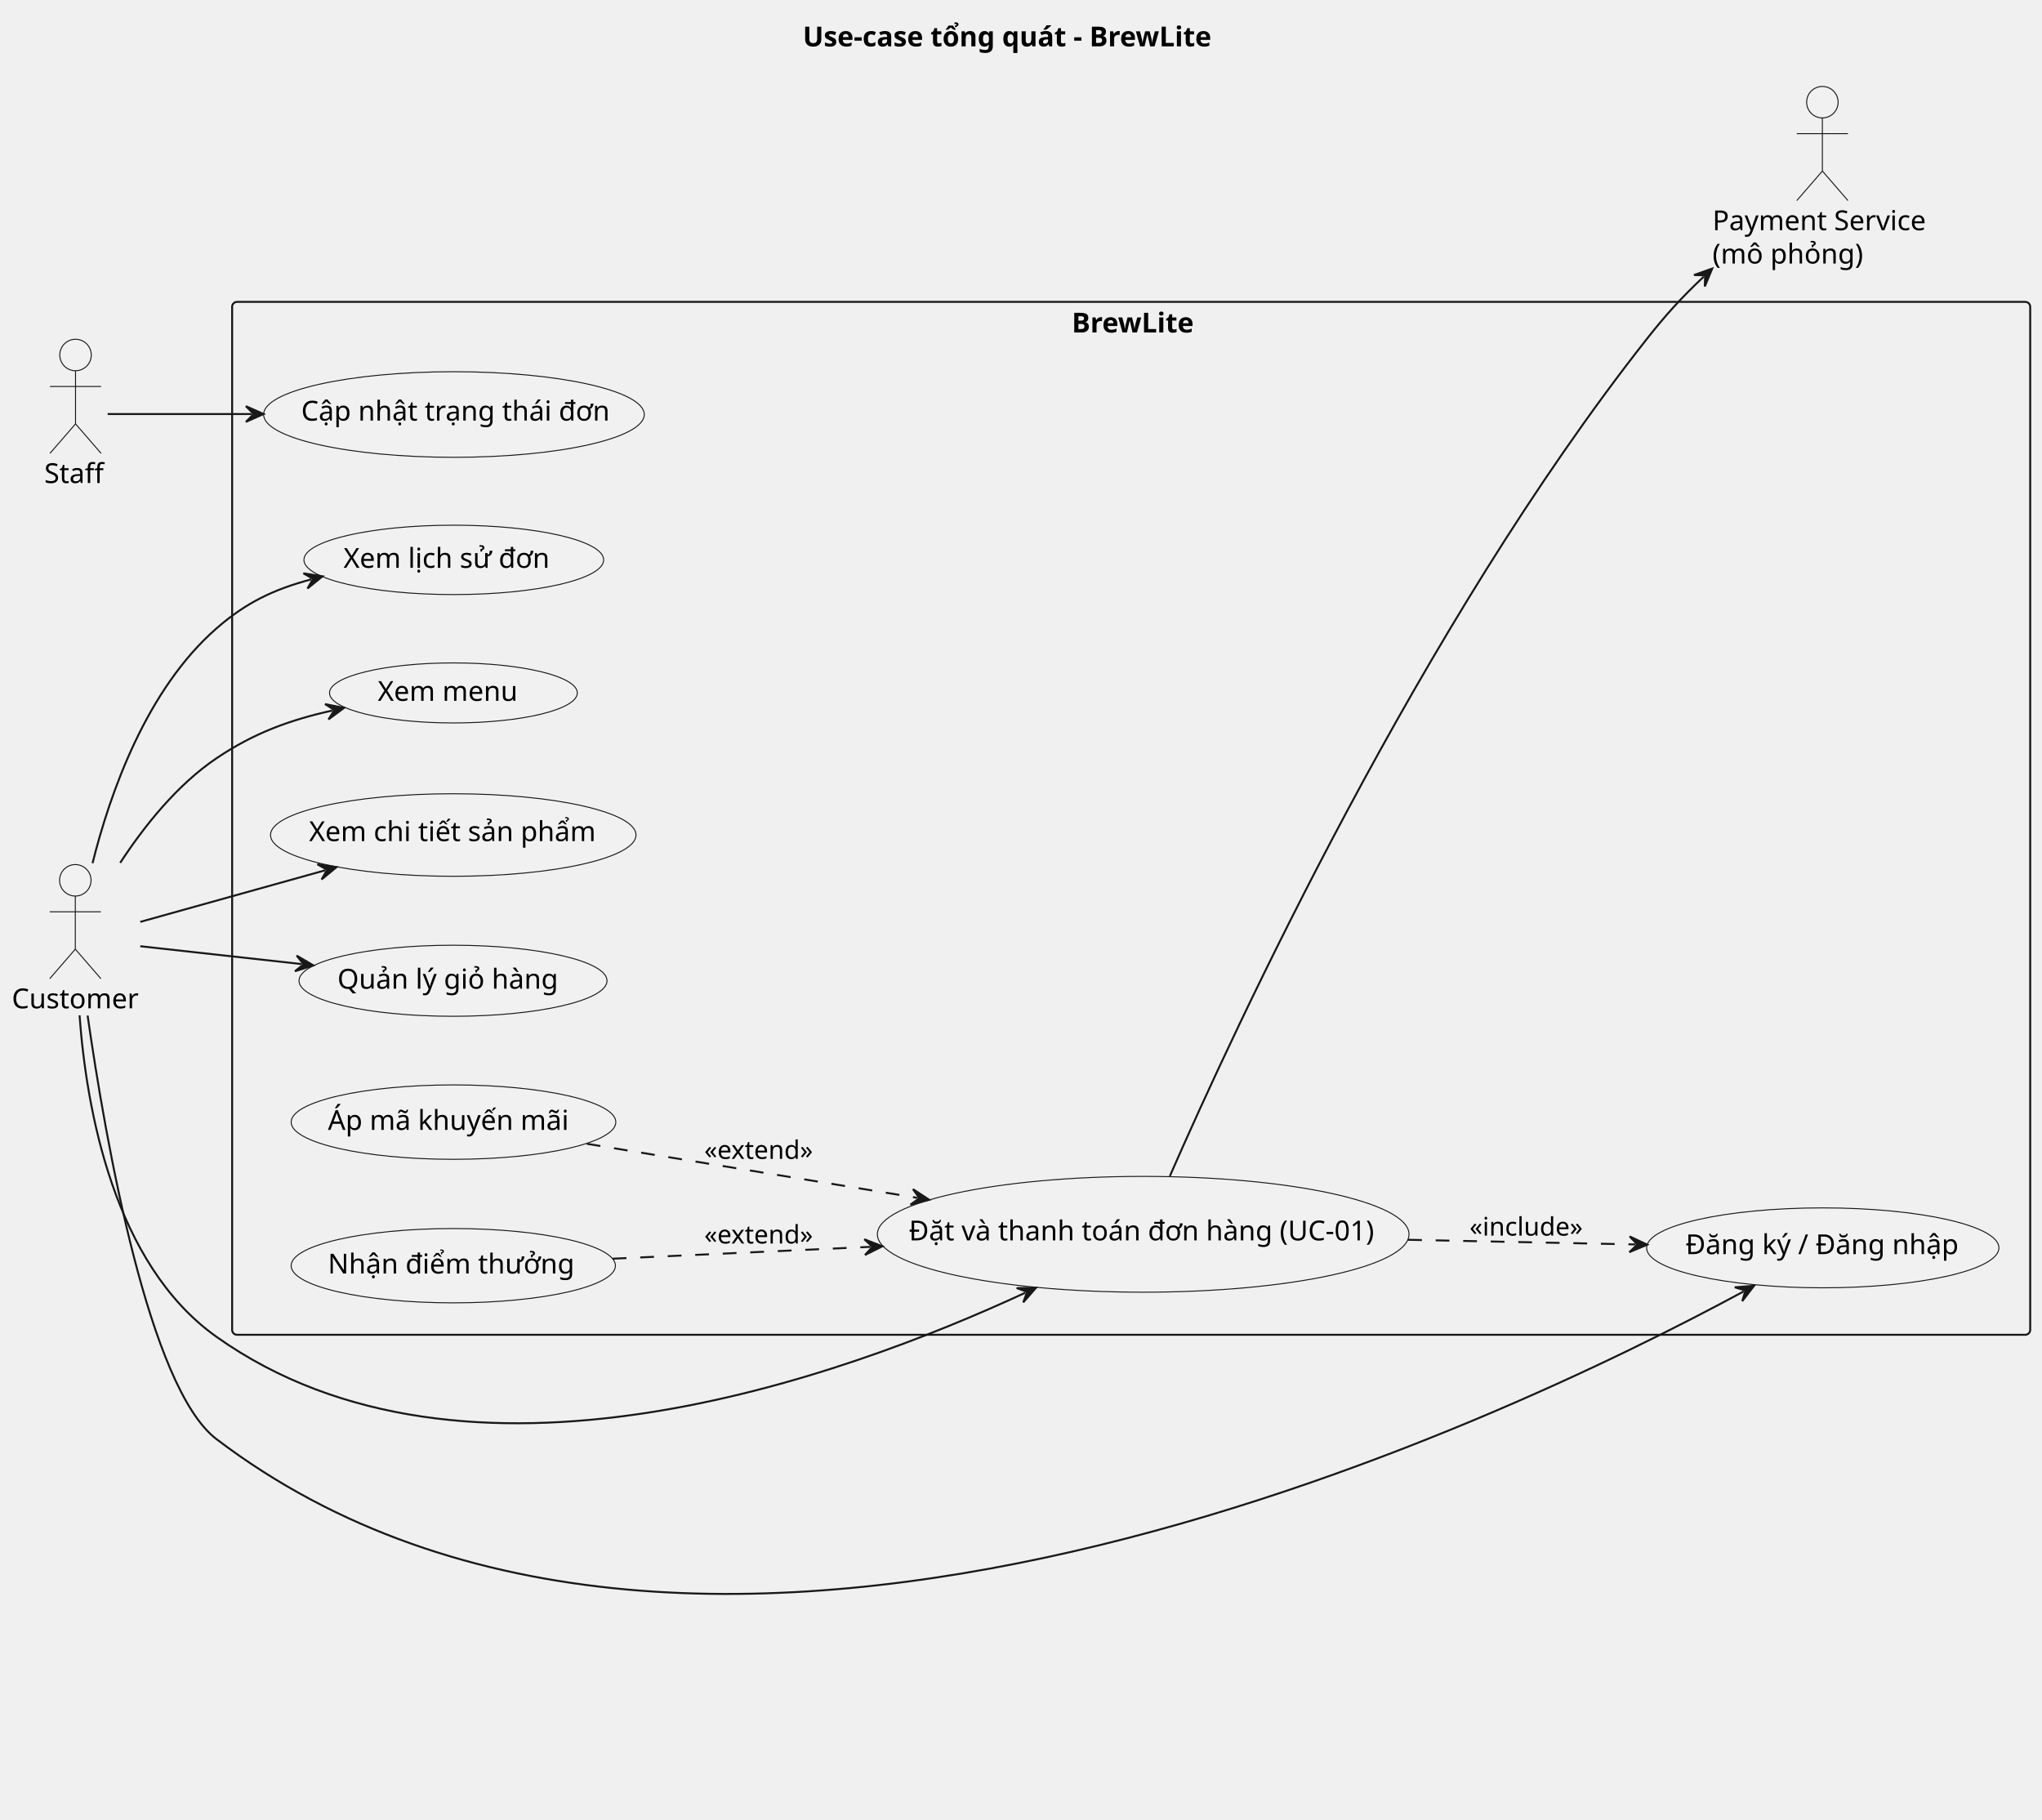
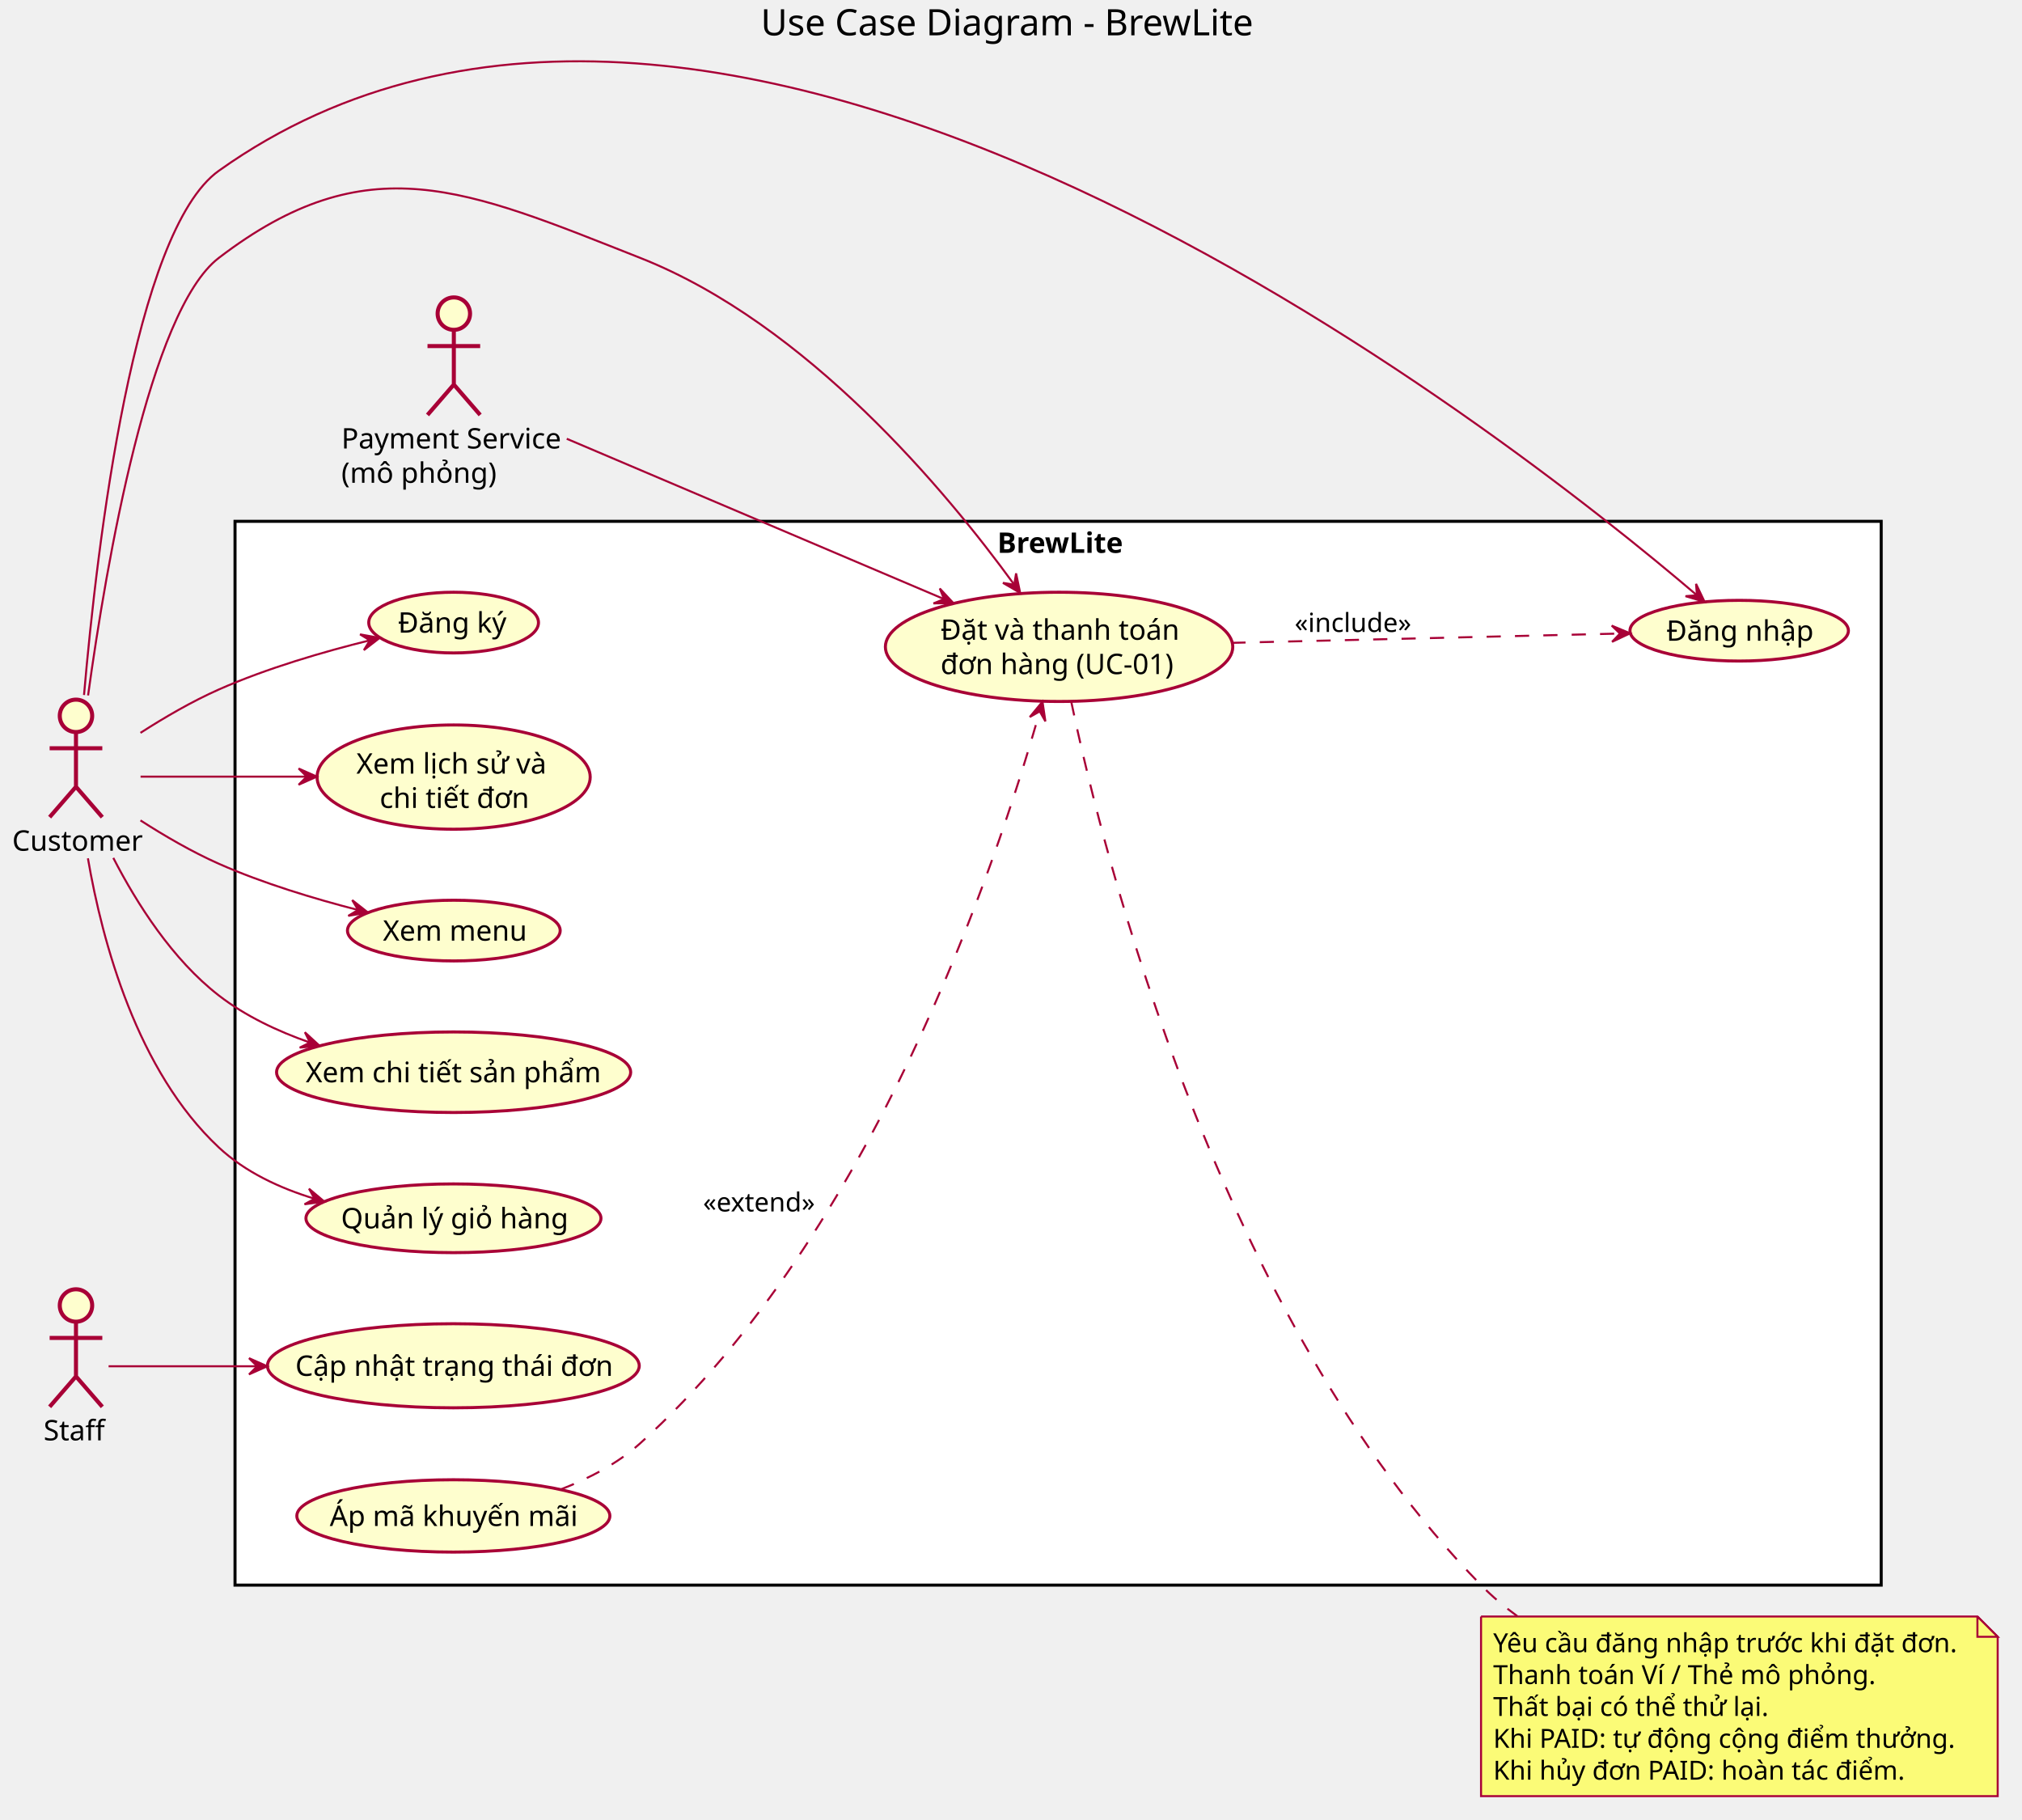
- <svg xmlns="http://www.w3.org/2000/svg" contentStyleType="text/css" height="925px" preserveAspectRatio="none" style="width:1038px;height:925px;background:#FFFFFF;" version="1.1" viewBox="0 0 1038 925" width="1038px" zoomAndPan="magnify">
+ <svg xmlns="http://www.w3.org/2000/svg" contentScriptType="application/ecmascript" contentStyleType="text/css" height="898px" preserveAspectRatio="none" style="width:998px;height:898px;" version="1.1" viewBox="0 0 998 898" width="998px" zoomAndPan="magnify">
  <defs />
  <g>
-     <text fill="#000000" font-family="sans-serif" font-size="14" font-weight="bold" lengthAdjust="spacing" textLength="207.785" x="408.107" y="23.562">Use-case tổng quát - BrewLite</text>
-     <g id="cluster_BrewLite">
-       <rect fill="none" height="525" rx="2.5" ry="2.5" style="stroke:#181818;stroke-width:1.0;" width="914" x="118" y="153.44" />
-       <text fill="#000000" font-family="sans-serif" font-size="14" font-weight="bold" lengthAdjust="spacing" textLength="60.382" x="544.809" y="169.002">BrewLite</text>
-     </g>
-     <g id="elem_UC_Menu">
-       <ellipse cx="230.478" cy="352.197" fill="#F1F1F1" rx="62.978" ry="15.257" style="stroke:#181818;stroke-width:0.5;" />
-       <text fill="#000000" font-family="sans-serif" font-size="14" lengthAdjust="spacing" textLength="70.889" x="192.033" y="356.228">Xem menu</text>
-     </g>
-     <g id="elem_UC_Detail">
-       <ellipse cx="230.401" cy="424.42" fill="#F1F1F1" rx="92.901" ry="20.98" style="stroke:#181818;stroke-width:0.5;" />
-       <text fill="#000000" font-family="sans-serif" font-size="14" lengthAdjust="spacing" textLength="146.603" x="157.099" y="427.512">Xem chi tiết sản phẩm</text>
-     </g>
-     <g id="elem_UC_Cart">
-       <ellipse cx="230.284" cy="498.496" fill="#F1F1F1" rx="78.284" ry="18.057" style="stroke:#181818;stroke-width:0.5;" />
-       <text fill="#000000" font-family="sans-serif" font-size="14" lengthAdjust="spacing" textLength="111.556" x="171.506" y="502.527">Quản lý giỏ hàng</text>
-     </g>
-     <g id="elem_UC_Auth">
-       <ellipse cx="926.557" cy="634.251" fill="#F1F1F1" rx="89.557" ry="20.311" style="stroke:#181818;stroke-width:0.5;" />
-       <text fill="#000000" font-family="sans-serif" font-size="14" lengthAdjust="spacing" textLength="138.975" x="856.782" y="637.446">Đăng ký / Đăng nhập</text>
-     </g>
-     <g id="elem_UC_Checkout">
-       <ellipse cx="581.118" cy="627.363" fill="#F1F1F1" rx="135.118" ry="29.424" style="stroke:#181818;stroke-width:0.5;" />
-       <text fill="#000000" font-family="sans-serif" font-size="14" lengthAdjust="spacing" textLength="238.294" x="461.971" y="630.456">Đặt và thanh toán đơn hàng (UC-01)</text>
-     </g>
-     <g id="elem_UC_History">
-       <ellipse cx="230.677" cy="284.575" fill="#F1F1F1" rx="76.177" ry="17.635" style="stroke:#181818;stroke-width:0.5;" />
-       <text fill="#000000" font-family="sans-serif" font-size="14" lengthAdjust="spacing" textLength="106.107" x="174.623" y="288.606">Xem lịch sử đơn</text>
-     </g>
-     <g id="elem_UC_Status">
-       <ellipse cx="230.749" cy="210.689" fill="#F1F1F1" rx="96.749" ry="21.75" style="stroke:#181818;stroke-width:0.5;" />
-       <text fill="#000000" font-family="sans-serif" font-size="14" lengthAdjust="spacing" textLength="155.278" x="153.11" y="213.782">Cập nhật trạng thái đơn</text>
-     </g>
-     <g id="elem_UC_Promo">
-       <ellipse cx="230.521" cy="570.344" fill="#F1F1F1" rx="82.521" ry="18.904" style="stroke:#181818;stroke-width:0.5;" />
-       <text fill="#000000" font-family="sans-serif" font-size="14" lengthAdjust="spacing" textLength="122.227" x="166.687" y="574.299">Áp mã khuyến mãi</text>
-     </g>
-     <g id="elem_UC_Loyalty">
-       <ellipse cx="230.416" cy="643.323" fill="#F1F1F1" rx="82.416" ry="18.883" style="stroke:#181818;stroke-width:0.5;" />
-       <text fill="#000000" font-family="sans-serif" font-size="14" lengthAdjust="spacing" textLength="121.967" x="166.671" y="647.289">Nhận điểm thưởng</text>
-     </g>
-     <g id="elem_Customer">
-       <ellipse cx="38.283" cy="447.44" fill="#F1F1F1" rx="8" ry="8" style="stroke:#181818;stroke-width:0.5;" />
-       <path d="M38.283,455.44 L38.283,482.44 M25.283,463.44 L51.283,463.44 M38.283,482.44 L25.283,497.44 M38.283,482.44 L51.283,497.44 " fill="none" style="stroke:#181818;stroke-width:0.5;" />
-       <text fill="#000000" font-family="sans-serif" font-size="14" lengthAdjust="spacing" textLength="64.565" x="6" y="512.502">Customer</text>
-     </g>
-     <g id="elem_Staff">
-       <ellipse cx="38.394" cy="180.44" fill="#F1F1F1" rx="8" ry="8" style="stroke:#181818;stroke-width:0.5;" />
-       <path d="M38.394,188.44 L38.394,215.44 M25.394,196.44 L51.394,196.44 M38.394,215.44 L25.394,230.44 M38.394,215.44 L51.394,230.44 " fill="none" style="stroke:#181818;stroke-width:0.5;" />
-       <text fill="#000000" font-family="sans-serif" font-size="14" lengthAdjust="spacing" textLength="31.787" x="22.5" y="245.502">Staff</text>
-     </g>
-     <g id="elem_PAY">
-       <ellipse cx="926.36" cy="51.94" fill="#F1F1F1" rx="8" ry="8" style="stroke:#181818;stroke-width:0.5;" />
-       <path d="M926.36,59.94 L926.36,86.939 M913.36,67.939 L939.36,67.939 M926.36,86.939 L913.36,101.939 M926.36,86.939 L939.36,101.939 " fill="none" style="stroke:#181818;stroke-width:0.5;" />
-       <text fill="#000000" font-family="sans-serif" font-size="14" lengthAdjust="spacing" textLength="111.72" x="870.5" y="117.002">Payment Service</text>
-       <text fill="#000000" font-family="sans-serif" font-size="14" lengthAdjust="spacing" textLength="76.911" x="870.5" y="133.941">(mô phỏng)</text>
-     </g>
-     <g id="link_Customer_UC_Menu">
-       <path d="M61.1,438.56 C73.24,419.99 89.98,398.94 110,385.44 C129.18,372.5 147.474,365.914 169.024,361.114 " fill="none" id="Customer-to-UC_Menu" style="stroke:#181818;stroke-width:1.0;" />
-       <polygon fill="#181818" points="174.88,359.81,165.226,357.862,170,360.897,166.965,365.671,174.88,359.81" style="stroke:#181818;stroke-width:1.0;" />
-     </g>
-     <g id="link_Customer_UC_Detail">
-       <path d="M71.3,468.57 C98.45,460.99 132.42,451.51 165.29,442.35 " fill="none" id="Customer-to-UC_Detail" style="stroke:#181818;stroke-width:1.0;" />
-       <polygon fill="#181818" points="171.07,440.74,161.327,439.302,166.254,442.082,163.474,447.009,171.07,440.74" style="stroke:#181818;stroke-width:1.0;" />
-     </g>
-     <g id="link_Customer_UC_Cart">
-       <path d="M71.3,480.95 C95.28,483.599 123.136,486.68 153.346,490.02 " fill="none" id="Customer-to-UC_Cart" style="stroke:#181818;stroke-width:1.0;" />
-       <polygon fill="#181818" points="159.31,490.68,150.804,485.715,154.34,490.13,149.925,493.666,159.31,490.68" style="stroke:#181818;stroke-width:1.0;" />
-     </g>
-     <g id="link_Customer_UC_Auth">
-       <path d="M44.53,516.169 C53.79,580.62 75.75,705.399 110,731.439 C356.3,918.679 765.722,721.644 886.362,656.394 " fill="none" id="Customer-to-UC_Auth" style="stroke:#181818;stroke-width:1.0;" />
-       <polygon fill="#181818" points="891.64,653.539,881.821,654.303,887.242,655.918,885.627,661.339,891.64,653.539" style="stroke:#181818;stroke-width:1.0;" />
-     </g>
-     <g id="link_Customer_UC_Checkout">
-       <path d="M40.43,516.049 C43.91,563.519 57.76,642.34 110,679.439 C236.67,769.389 427.465,700.449 521.195,657.069 " fill="none" id="Customer-to-UC_Checkout" style="stroke:#181818;stroke-width:1.0;" />
-       <polygon fill="#181818" points="526.64,654.549,516.792,654.699,522.102,656.649,520.152,661.96,526.64,654.549" style="stroke:#181818;stroke-width:1.0;" />
-     </g>
-     <g id="link_Customer_UC_History">
-       <path d="M47.04,438.74 C56.01,402.86 74.48,350.459 110,319.44 C125.06,306.279 139.045,299.614 158.165,294.484 " fill="none" id="Customer-to-UC_History" style="stroke:#181818;stroke-width:1.0;" />
-       <polygon fill="#181818" points="163.96,292.93,154.231,291.398,159.131,294.225,156.304,299.125,163.96,292.93" style="stroke:#181818;stroke-width:1.0;" />
-     </g>
-     <g id="link_Staff_UC_Status">
-       <path d="M54.73,210.44 C72.43,210.44 97.17,210.44 127.98,210.44 " fill="none" id="Staff-to-UC_Status" style="stroke:#181818;stroke-width:1.0;" />
-       <polygon fill="#181818" points="133.98,210.44,124.98,206.44,128.98,210.44,124.98,214.44,133.98,210.44" style="stroke:#181818;stroke-width:1.0;" />
-     </g>
-     <g id="link_UC_Checkout_PAY">
-       <path d="M594.65,597.819 C627.72,522.309 722.14,318.269 837,172.44 C846.85,159.929 854.296,151.747 866.026,140.627 " fill="none" id="UC_Checkout-to-PAY" style="stroke:#181818;stroke-width:1.0;" />
-       <polygon fill="#181818" points="870.38,136.5,861.096,139.788,866.751,139.939,866.6,145.594,870.38,136.5" style="stroke:#181818;stroke-width:1.0;" />
-     </g>
-     <g id="link_UC_Checkout_UC_Auth">
-       <path d="M715.79,630.159 C756.57,630.99 794.361,631.768 831.321,632.518 " fill="none" id="UC_Checkout-to-UC_Auth" style="stroke:#181818;stroke-width:1.0;stroke-dasharray:7.0,7.0;" />
-       <polygon fill="#181818" points="837.32,632.639,828.403,628.458,832.321,632.538,828.241,636.456,837.32,632.639" style="stroke:#181818;stroke-width:1.0;" />
-       <text fill="#000000" font-family="sans-serif" font-size="13" lengthAdjust="spacing" textLength="59.776" x="747" y="628.033">«include»</text>
-     </g>
-     <g id="link_UC_Promo_UC_Checkout">
-       <path d="M298.28,581.36 C347.49,589.409 409.548,599.562 466.399,608.852 " fill="none" id="UC_Promo-to-UC_Checkout" style="stroke:#181818;stroke-width:1.0;stroke-dasharray:7.0,7.0;" />
-       <polygon fill="#181818" points="472.32,609.819,464.083,604.42,467.385,609.013,462.793,612.316,472.32,609.819" style="stroke:#181818;stroke-width:1.0;" />
-       <text fill="#000000" font-family="sans-serif" font-size="13" lengthAdjust="spacing" textLength="57.294" x="358" y="589.033">«extend»</text>
-     </g>
-     <g id="link_UC_Loyalty_UC_Checkout">
-       <path d="M311.45,639.769 C352.05,637.899 396.416,635.865 442.516,633.745 " fill="none" id="UC_Loyalty-to-UC_Checkout" style="stroke:#181818;stroke-width:1.0;stroke-dasharray:7.0,7.0;" />
-       <polygon fill="#181818" points="448.51,633.47,439.336,629.887,443.515,633.699,439.703,637.879,448.51,633.47" style="stroke:#181818;stroke-width:1.0;" />
-       <text fill="#000000" font-family="sans-serif" font-size="13" lengthAdjust="spacing" textLength="57.294" x="358" y="632.033">«extend»</text>
-     </g>
+     <text fill="#000000" font-family="sans-serif" font-size="18" lengthAdjust="spacingAndGlyphs" textLength="253" x="375.5" y="17.438">Use Case Diagram - BrewLite</text>
+     <rect fill="#FFFFFF" height="525" style="stroke: #000000; stroke-width: 1.5;" width="812.5" x="116" y="257.279" />
+     <text fill="#000000" font-family="sans-serif" font-size="14" font-weight="bold" lengthAdjust="spacingAndGlyphs" textLength="60" x="492.25" y="272.842">BrewLite</text>
+     <ellipse cx="223.998" cy="459.257" fill="#FEFECE" rx="52.498" ry="14.978" style="stroke: #A80036; stroke-width: 1.5;" />
+     <text fill="#000000" font-family="sans-serif" font-size="14" lengthAdjust="spacingAndGlyphs" textLength="70" x="188.998" y="464.227">Xem menu</text>
+     <ellipse cx="223.894" cy="529.158" fill="#FEFECE" rx="87.394" ry="19.879" style="stroke: #A80036; stroke-width: 1.5;" />
+     <text fill="#000000" font-family="sans-serif" font-size="14" lengthAdjust="spacingAndGlyphs" textLength="146" x="150.894" y="534.128">Xem chi tiết sản phẩm</text>
+     <ellipse cx="223.812" cy="601.242" fill="#FEFECE" rx="72.812" ry="16.962" style="stroke: #A80036; stroke-width: 1.5;" />
+     <text fill="#000000" font-family="sans-serif" font-size="14" lengthAdjust="spacingAndGlyphs" textLength="111" x="168.312" y="606.211">Quản lý giỏ hàng</text>
+     <ellipse cx="223.891" cy="307.257" fill="#FEFECE" rx="41.891" ry="14.978" style="stroke: #A80036; stroke-width: 1.5;" />
+     <text fill="#000000" font-family="sans-serif" font-size="14" lengthAdjust="spacingAndGlyphs" textLength="55" x="196.391" y="312.227">Đăng ký</text>
+     <ellipse cx="858.412" cy="311.257" fill="#FEFECE" rx="53.912" ry="14.978" style="stroke: #A80036; stroke-width: 1.5;" />
+     <text fill="#000000" font-family="sans-serif" font-size="14" lengthAdjust="spacingAndGlyphs" textLength="72" x="822.412" y="316.227">Đăng nhập</text>
+     <ellipse cx="522.731" cy="319.235" fill="#FEFECE" rx="85.731" ry="26.956" style="stroke: #A80036; stroke-width: 1.5;" />
+     <text fill="#000000" font-family="sans-serif" font-size="14" lengthAdjust="spacingAndGlyphs" textLength="117" x="464.231" y="315.735">Đặt và thanh toán</text>
+     <text fill="#000000" font-family="sans-serif" font-size="14" lengthAdjust="spacingAndGlyphs" textLength="117" x="464.231" y="332.675">đơn hàng (UC-01)</text>
+     <ellipse cx="223.903" cy="383.507" fill="#FEFECE" rx="67.403" ry="25.728" style="stroke: #A80036; stroke-width: 1.5;" />
+     <text fill="#000000" font-family="sans-serif" font-size="14" lengthAdjust="spacingAndGlyphs" textLength="96" x="175.903" y="381.794">Xem lịch sử và</text>
+     <text fill="#000000" font-family="sans-serif" font-size="14" lengthAdjust="spacingAndGlyphs" textLength="73" x="187.403" y="398.733">chi tiết đơn</text>
+     <ellipse cx="223.755" cy="674.03" fill="#FEFECE" rx="91.755" ry="20.751" style="stroke: #A80036; stroke-width: 1.5;" />
+     <text fill="#000000" font-family="sans-serif" font-size="14" lengthAdjust="spacingAndGlyphs" textLength="156" x="145.755" y="679">Cập nhật trạng thái đơn</text>
+     <ellipse cx="223.759" cy="748.131" fill="#FEFECE" rx="77.259" ry="17.852" style="stroke: #A80036; stroke-width: 1.5;" />
+     <text fill="#000000" font-family="sans-serif" font-size="14" lengthAdjust="spacingAndGlyphs" textLength="122" x="162.759" y="753.101">Áp mã khuyến mãi</text>
+     <ellipse cx="37.5" cy="353.279" fill="#FEFECE" rx="8" ry="8" style="stroke: #A80036; stroke-width: 2.0;" />
+     <path d="M37.5,361.279 L37.5,388.279 M24.5,369.279 L50.5,369.279 M37.5,388.279 L24.5,403.279 M37.5,388.279 L50.5,403.279 " fill="none" style="stroke: #A80036; stroke-width: 2.0;" />
+     <text fill="#000000" font-family="sans-serif" font-size="14" lengthAdjust="spacingAndGlyphs" textLength="63" x="6" y="419.842">Customer</text>
+     <ellipse cx="37.5" cy="644.279" fill="#FEFECE" rx="8" ry="8" style="stroke: #A80036; stroke-width: 2.0;" />
+     <path d="M37.5,652.279 L37.5,679.279 M24.5,660.279 L50.5,660.279 M37.5,679.279 L24.5,694.279 M37.5,679.279 L50.5,694.279 " fill="none" style="stroke: #A80036; stroke-width: 2.0;" />
+     <text fill="#000000" font-family="sans-serif" font-size="14" lengthAdjust="spacingAndGlyphs" textLength="32" x="21.5" y="710.842">Staff</text>
+     <ellipse cx="224" cy="154.779" fill="#FEFECE" rx="8" ry="8" style="stroke: #A80036; stroke-width: 2.0;" />
+     <path d="M224,162.779 L224,189.779 M211,170.779 L237,170.779 M224,189.779 L211,204.779 M224,189.779 L237,204.779 " fill="none" style="stroke: #A80036; stroke-width: 2.0;" />
+     <text fill="#000000" font-family="sans-serif" font-size="14" lengthAdjust="spacingAndGlyphs" textLength="111" x="168.5" y="221.342">Payment Service</text>
+     <text fill="#000000" font-family="sans-serif" font-size="14" lengthAdjust="spacingAndGlyphs" textLength="76" x="168.5" y="238.281">(mô phỏng)</text>
+     <path d="M731,797.779 L731,886.427 L986,886.427 L986,807.779 L976,797.779 L731,797.779 " fill="#FBFB77" style="stroke: #A80036; stroke-width: 1.0;" />
+     <path d="M976,797.779 L976,807.779 L986,807.779 L976,797.779 " fill="#FBFB77" style="stroke: #A80036; stroke-width: 1.0;" />
+     <text fill="#000000" font-family="sans-serif" font-size="13" lengthAdjust="spacingAndGlyphs" textLength="234" x="737" y="815.373">Yêu cầu đăng nhập trước khi đặt đơn.</text>
+     <text fill="#000000" font-family="sans-serif" font-size="13" lengthAdjust="spacingAndGlyphs" textLength="194" x="737" y="831.102">Thanh toán Ví / Thẻ mô phỏng.</text>
+     <text fill="#000000" font-family="sans-serif" font-size="13" lengthAdjust="spacingAndGlyphs" textLength="137" x="737" y="846.832">Thất bại có thể thử lại.</text>
+     <text fill="#000000" font-family="sans-serif" font-size="13" lengthAdjust="spacingAndGlyphs" textLength="230" x="737" y="862.562">Khi PAID: tự động cộng điểm thưởng.</text>
+     <text fill="#000000" font-family="sans-serif" font-size="13" lengthAdjust="spacingAndGlyphs" textLength="207" x="737" y="878.291">Khi hủy đơn PAID: hoàn tác điểm.</text>
+     <path d="M69.33,404.879 C81.04,412.409 94.77,420.419 108,426.279 C129.8,435.929 155.18,443.559 176.54,449.049 " fill="none" id="Customer-UC_Menu" style="stroke: #A80036; stroke-width: 1.0;" />
+     <polygon fill="#A80036" points="181.59,450.319,173.85,444.229,176.744,449.09,171.883,451.983,181.59,450.319" style="stroke: #A80036; stroke-width: 1.0;" />
+     <path d="M55.92,423.379 C67.66,446.169 85.17,473.599 108,491.279 C121.11,501.429 137.05,508.939 152.83,514.459 " fill="none" id="Customer-UC_Detail" style="stroke: #A80036; stroke-width: 1.0;" />
+     <polygon fill="#A80036" points="157.73,516.109,150.481,509.442,152.992,514.511,147.924,517.023,157.73,516.109" style="stroke: #A80036; stroke-width: 1.0;" />
+     <path d="M43.39,423.589 C50.53,464.999 67.65,528.569 108,566.279 C121.03,578.459 138.18,586.409 155.24,591.589 " fill="none" id="Customer-UC_Cart" style="stroke: #A80036; stroke-width: 1.0;" />
+     <polygon fill="#A80036" points="160.05,592.979,152.513,586.64,155.246,591.592,150.294,594.326,160.05,592.979" style="stroke: #A80036; stroke-width: 1.0;" />
+     <path d="M69.33,361.679 C81.04,354.149 94.77,346.139 108,340.279 C131.84,329.729 159.94,321.589 182.4,316.039 " fill="none" id="Customer-UC_Register" style="stroke: #A80036; stroke-width: 1.0;" />
+     <polygon fill="#A80036" points="187.4,314.819,177.708,313.068,182.543,316.005,179.605,320.84,187.4,314.819" style="stroke: #A80036; stroke-width: 1.0;" />
+     <path d="M41.47,342.999 C47.93,268.509 66.16,114.069 108,84.279 C356.54,-92.701 745.29,215.049 837.44,293.679 " fill="none" id="Customer-UC_Login" style="stroke: #A80036; stroke-width: 1.0;" />
+     <polygon fill="#A80036" points="841.35,297.039,837.12,288.145,837.554,293.785,831.913,294.219,841.35,297.039" style="stroke: #A80036; stroke-width: 1.0;" />
+     <path d="M43.47,343.209 C52.48,277.979 73.8,153.439 108,127.279 C181.43,71.119 230,93.359 316,127.279 C398.5,159.819 467.38,242.849 500.44,288.329 " fill="none" id="Customer-UC_Checkout" style="stroke: #A80036; stroke-width: 1.0;" />
+     <polygon fill="#A80036" points="503.53,292.609,501.506,282.971,500.604,288.555,495.019,287.653,503.53,292.609" style="stroke: #A80036; stroke-width: 1.0;" />
+     <path d="M69.38,383.279 C91.69,383.279 122.76,383.279 151.13,383.279 " fill="none" id="Customer-UC_History" style="stroke: #A80036; stroke-width: 1.0;" />
+     <polygon fill="#A80036" points="156.39,383.279,147.39,379.279,151.39,383.279,147.39,387.279,156.39,383.279" style="stroke: #A80036; stroke-width: 1.0;" />
+     <path d="M53.6,674.279 C70.13,674.279 98.09,674.279 126.58,674.279 " fill="none" id="Staff-UC_Status" style="stroke: #A80036; stroke-width: 1.0;" />
+     <polygon fill="#A80036" points="131.91,674.279,122.91,670.279,126.91,674.279,122.91,678.279,131.91,674.279" style="stroke: #A80036; stroke-width: 1.0;" />
+     <path d="M279.73,216.539 C332.68,239.039 412.53,272.969 465.81,295.609 " fill="none" id="PAY-UC_Checkout" style="stroke: #A80036; stroke-width: 1.0;" />
+     <polygon fill="#A80036" points="470.56,297.629,463.844,290.425,465.959,295.672,460.712,297.786,470.56,297.629" style="stroke: #A80036; stroke-width: 1.0;" />
+     <path d="M607.78,317.259 C667.69,315.829 746.6,313.939 799.54,312.669 " fill="none" id="UC_Checkout-UC_Login" style="stroke: #A80036; stroke-width: 1.0; stroke-dasharray: 7.0,7.0;" />
+     <polygon fill="#A80036" points="804.58,312.549,795.491,308.756,799.581,312.664,795.674,316.754,804.58,312.549" style="stroke: #A80036; stroke-width: 1.0;" />
+     <text fill="#000000" font-family="sans-serif" font-size="13" lengthAdjust="spacingAndGlyphs" textLength="61" x="639" y="311.873">«include»</text>
+     <path d="M276.78,735.039 C290.66,729.659 304.89,722.279 316,712.279 C431.12,608.659 492.21,425.209 513.1,351.379 " fill="none" id="UC_Promo-UC_Checkout" style="stroke: #A80036; stroke-width: 1.0; stroke-dasharray: 7.0,7.0;" />
+     <polygon fill="#A80036" points="514.54,346.259,508.269,353.854,513.197,351.075,515.975,356.003,514.54,346.259" style="stroke: #A80036; stroke-width: 1.0;" />
+     <text fill="#000000" font-family="sans-serif" font-size="13" lengthAdjust="spacingAndGlyphs" textLength="59" x="347" y="597.873">«extend»</text>
+     <path d="M528.72,346.229 C545.01,423.749 601.77,650.239 731,782.279 C736.44,787.839 742.5,792.949 748.93,797.629 " fill="none" id="UC_Checkout-GMN63" style="stroke: #A80036; stroke-width: 1.0; stroke-dasharray: 7.0,7.0;" />
  </g>
</svg>
